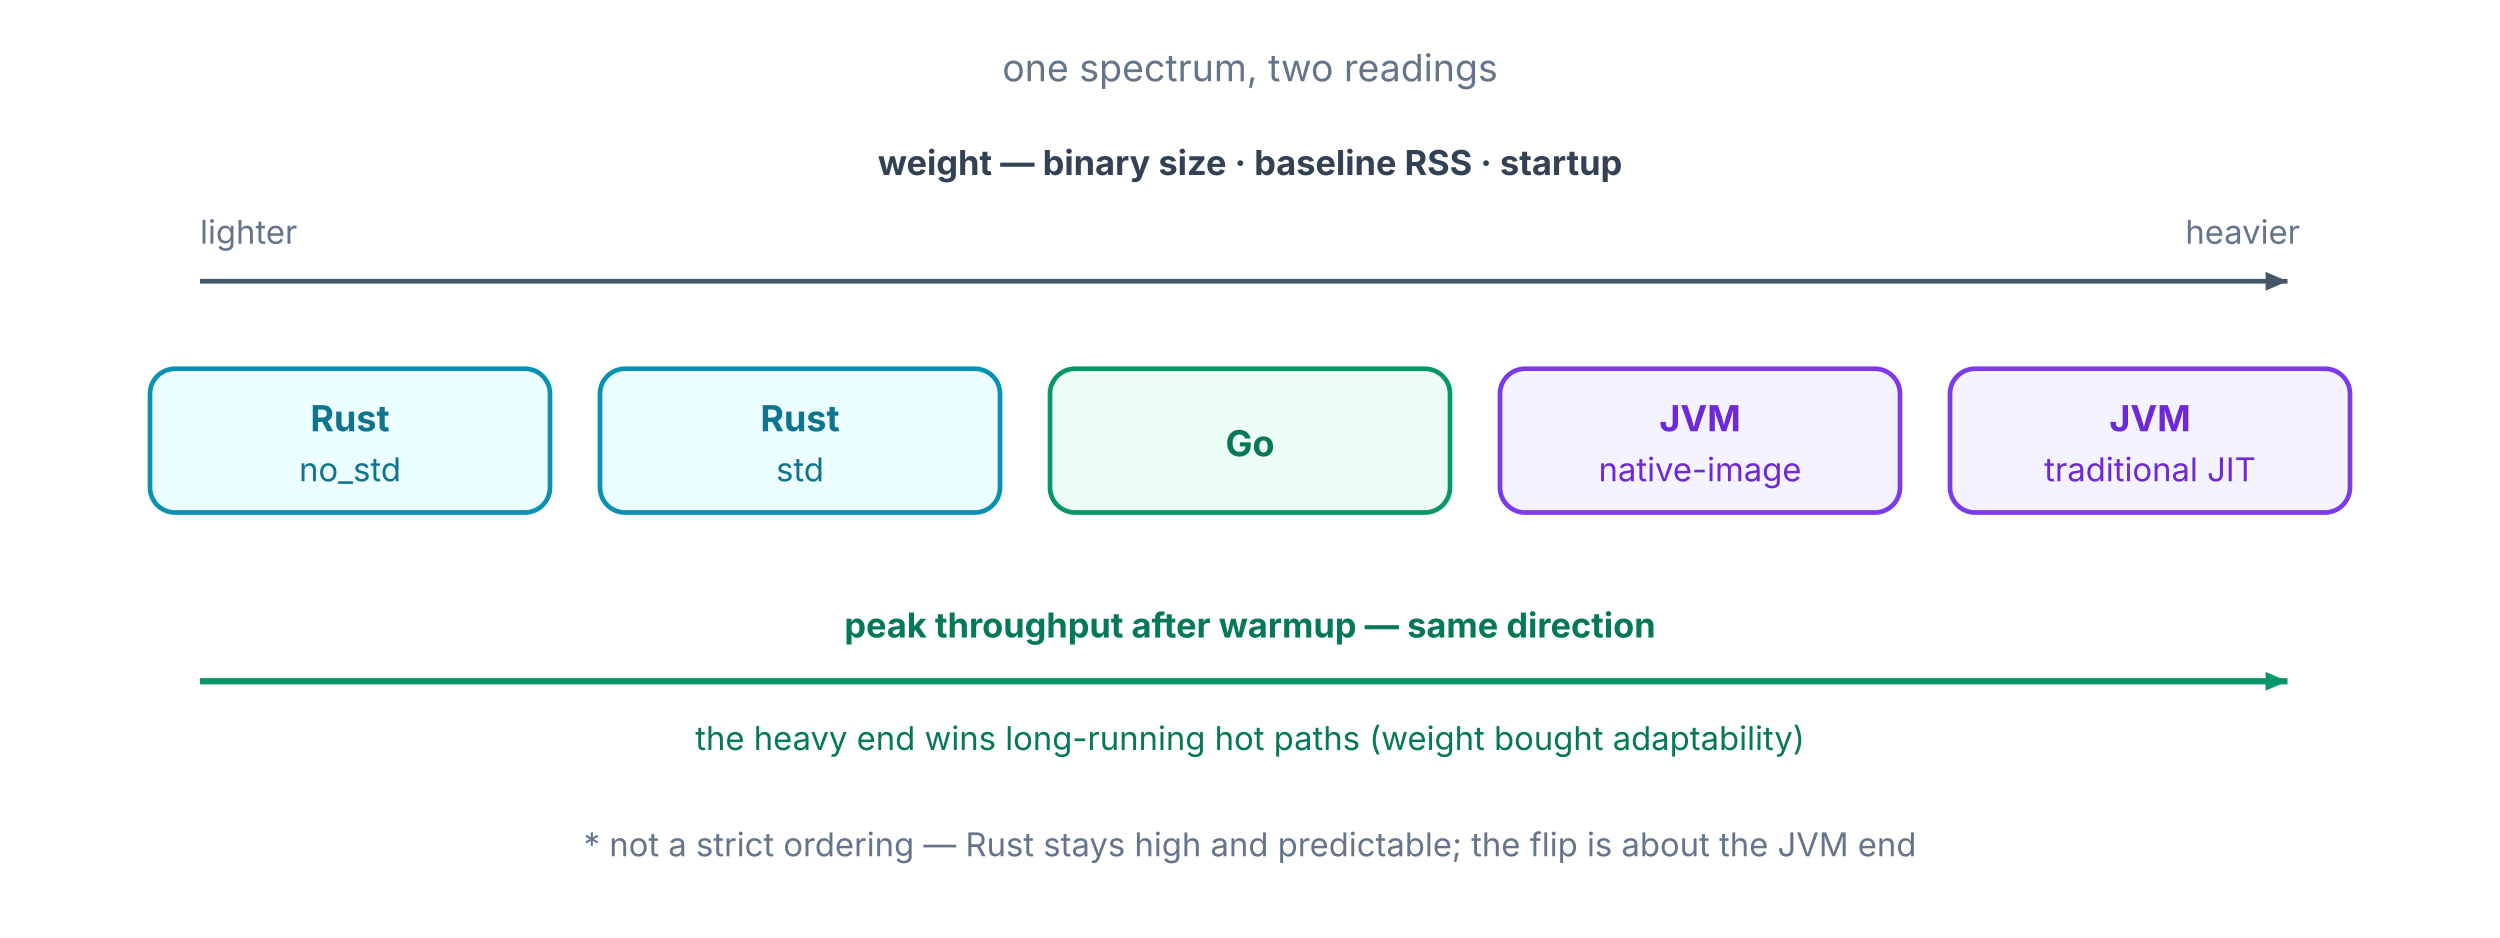
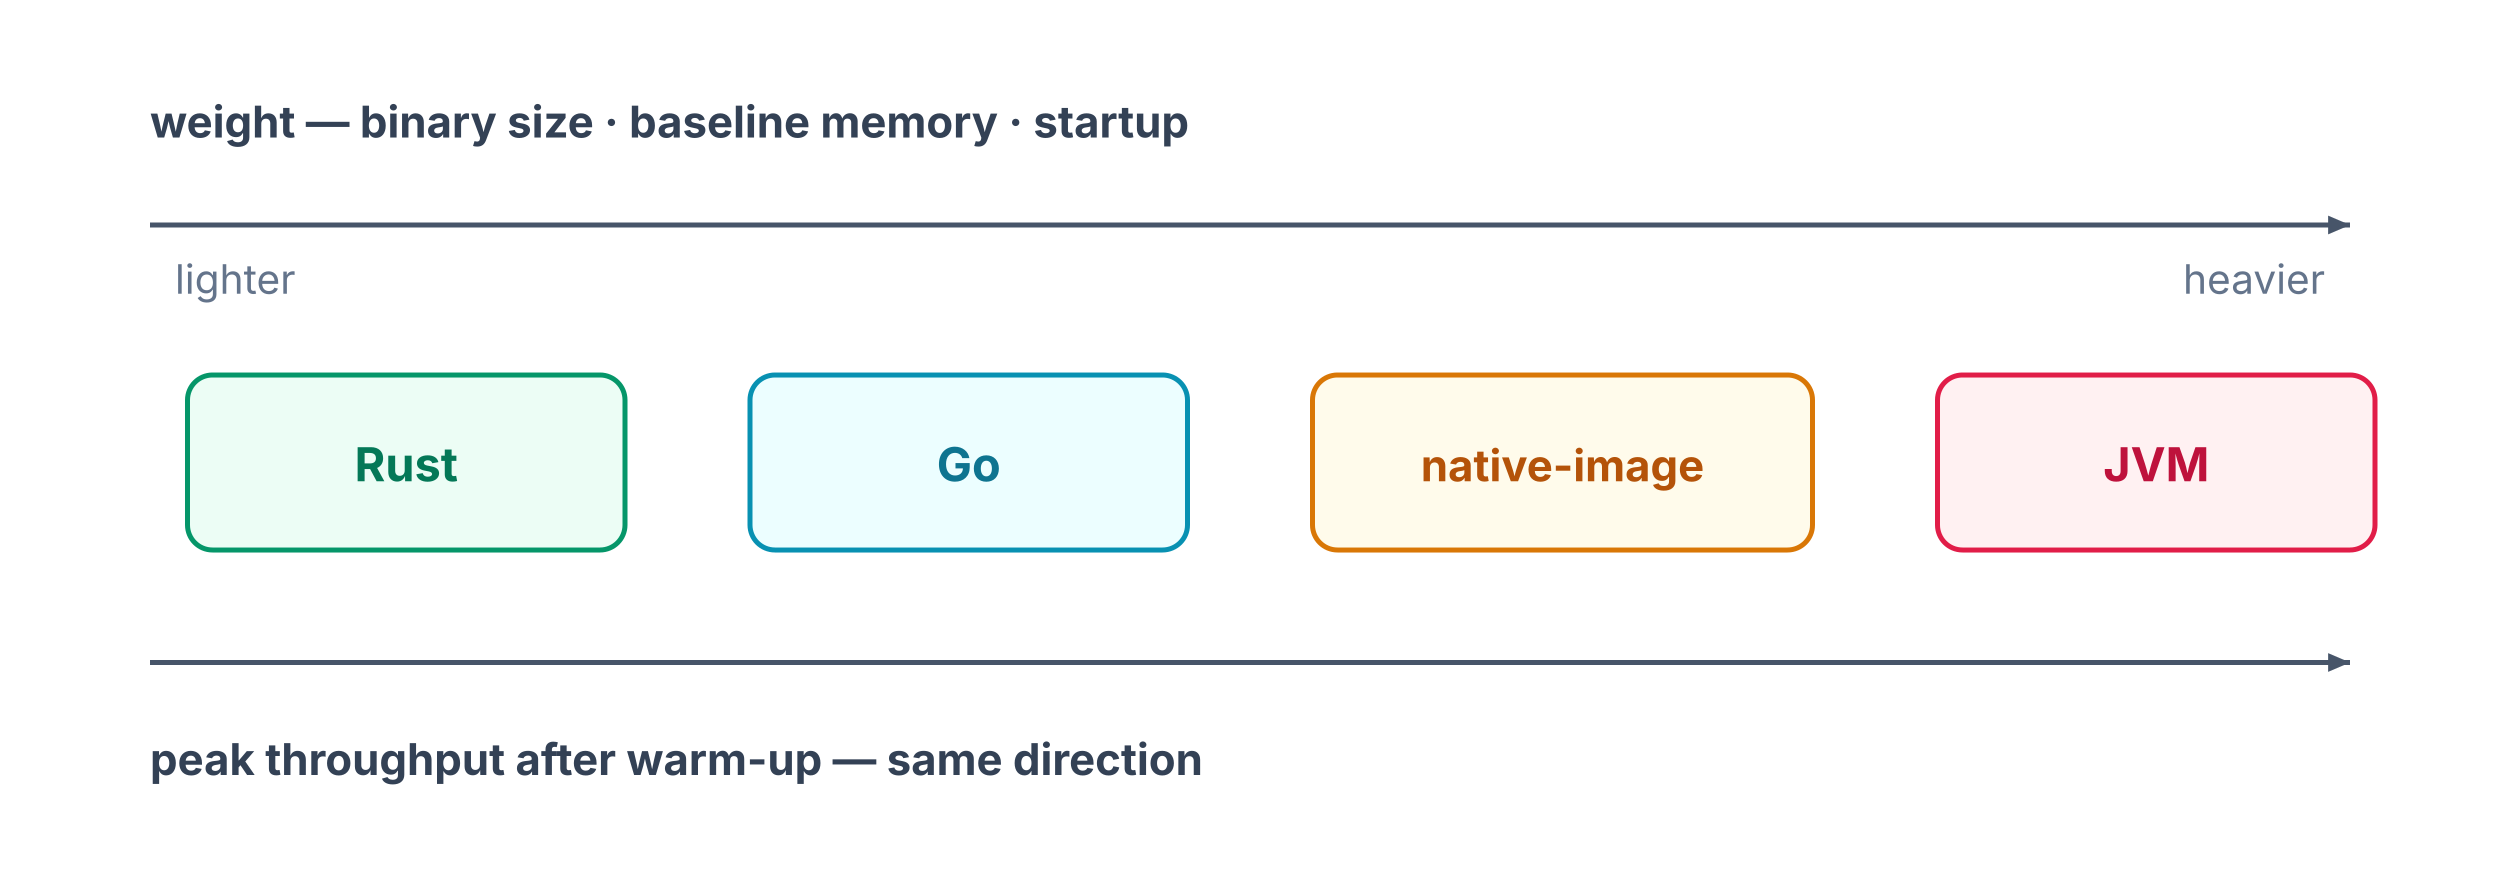
- <svg xmlns="http://www.w3.org/2000/svg" viewBox="0 0 800 300" role="img" aria-labelledby="t2 d2" font-family="Pretendard, ui-sans-serif, system-ui, -apple-system, sans-serif">
+ <svg xmlns="http://www.w3.org/2000/svg" viewBox="0 0 800 280" role="img" aria-labelledby="t2 d2" font-family="Pretendard, ui-sans-serif, system-ui, -apple-system, sans-serif">
  <defs>
-     <marker id="m2a" markerWidth="10" markerHeight="10" refX="7" refY="3" orient="auto" markerUnits="userSpaceOnUse">
+     <marker id="w2" markerWidth="10" markerHeight="10" refX="7" refY="3" orient="auto" markerUnits="userSpaceOnUse">
      <path d="M0,0 L7,3 L0,6 Z" fill="#475569" />
    </marker>
-     <marker id="m2b" markerWidth="10" markerHeight="10" refX="7" refY="3" orient="auto" markerUnits="userSpaceOnUse">
-       <path d="M0,0 L7,3 L0,6 Z" fill="#059669" />
-     </marker>
  </defs>
-   <rect x="0" y="0" width="800" height="300" fill="#FFFFFF" />
-   <text x="400" y="26" text-anchor="middle" font-size="12" fill="#64748B">one spectrum, two readings</text>
-   <text x="400" y="56" text-anchor="middle" font-size="11" font-weight="700" fill="#334155">weight — binary size · baseline RSS · startup</text>
-   <text x="64" y="78" font-size="10.5" fill="#64748B">lighter</text>
-   <text x="736" y="78" text-anchor="end" font-size="10.5" fill="#64748B">heavier</text>
-   <line x1="64" y1="90" x2="732" y2="90" stroke="#475569" stroke-width="1.5" marker-end="url(#m2a)" />
-   <rect x="48" y="118" width="128" height="46" rx="8" fill="#ECFEFF" stroke="#0891B2" stroke-width="1.5" />
-   <text x="112" y="138" text-anchor="middle" font-size="11.5" font-weight="700" fill="#0E7490">Rust</text>
-   <text x="112" y="154" text-anchor="middle" font-size="10.5" fill="#0E7490">no_std</text>
-   <rect x="192" y="118" width="128" height="46" rx="8" fill="#ECFEFF" stroke="#0891B2" stroke-width="1.5" />
-   <text x="256" y="138" text-anchor="middle" font-size="11.5" font-weight="700" fill="#0E7490">Rust</text>
-   <text x="256" y="154" text-anchor="middle" font-size="10.5" fill="#0E7490">std</text>
-   <rect x="336" y="118" width="128" height="46" rx="8" fill="#ECFDF5" stroke="#059669" stroke-width="1.5" />
-   <text x="400" y="146" text-anchor="middle" font-size="11.5" font-weight="700" fill="#047857">Go</text>
-   <rect x="480" y="118" width="128" height="46" rx="8" fill="#F5F3FF" stroke="#7C3AED" stroke-width="1.5" />
-   <text x="544" y="138" text-anchor="middle" font-size="11.5" font-weight="700" fill="#6D28D9">JVM</text>
-   <text x="544" y="154" text-anchor="middle" font-size="10.5" fill="#6D28D9">native-image</text>
-   <rect x="624" y="118" width="128" height="46" rx="8" fill="#F5F3FF" stroke="#7C3AED" stroke-width="1.5" />
-   <text x="688" y="138" text-anchor="middle" font-size="11.5" font-weight="700" fill="#6D28D9">JVM</text>
-   <text x="688" y="154" text-anchor="middle" font-size="10.5" fill="#6D28D9">traditional JIT</text>
-   <text x="400" y="204" text-anchor="middle" font-size="11" font-weight="700" fill="#047857">peak throughput after warmup — same direction</text>
-   <line x1="64" y1="218" x2="732" y2="218" stroke="#059669" stroke-width="2" marker-end="url(#m2b)" />
-   <text x="400" y="240" text-anchor="middle" font-size="10.5" fill="#047857">the heavy end wins long-running hot paths (weight bought adaptability)</text>
-   <text x="400" y="274" text-anchor="middle" font-size="10.5" fill="#64748B">* not a strict ordering — Rust stays high and predictable; the flip is about the JVM end</text>
+   <rect x="0" y="0" width="800" height="280" fill="#FFFFFF" />
+   <text x="48" y="44" font-size="14" font-weight="700" fill="#334155">weight — binary size · baseline memory · startup</text>
+   <line x1="48" y1="72" x2="752" y2="72" stroke="#475569" stroke-width="1.6" marker-end="url(#w2)" />
+   <text x="56" y="94" font-size="13" fill="#64748B">lighter</text>
+   <text x="744" y="94" text-anchor="end" font-size="13" fill="#64748B">heavier</text>
+   <rect x="60" y="120" width="140" height="56" rx="8" fill="#ECFDF5" stroke="#059669" stroke-width="1.6" />
+   <text x="130" y="154" text-anchor="middle" font-size="15" font-weight="700" fill="#047857">Rust</text>
+   <rect x="240" y="120" width="140" height="56" rx="8" fill="#ECFEFF" stroke="#0891B2" stroke-width="1.6" />
+   <text x="310" y="154" text-anchor="middle" font-size="15" font-weight="700" fill="#0E7490">Go</text>
+   <rect x="420" y="120" width="160" height="56" rx="8" fill="#FFFBEB" stroke="#D97706" stroke-width="1.6" />
+   <text x="500" y="154" text-anchor="middle" font-size="14" font-weight="700" fill="#B45309">native-image</text>
+   <rect x="620" y="120" width="140" height="56" rx="8" fill="#FFF1F2" stroke="#E11D48" stroke-width="1.6" />
+   <text x="690" y="154" text-anchor="middle" font-size="15" font-weight="700" fill="#BE123C">JVM</text>
+   <line x1="48" y1="212" x2="752" y2="212" stroke="#475569" stroke-width="1.6" marker-end="url(#w2)" />
+   <text x="48" y="248" font-size="14" font-weight="700" fill="#334155">peak throughput after warm-up — same direction</text>
</svg>
